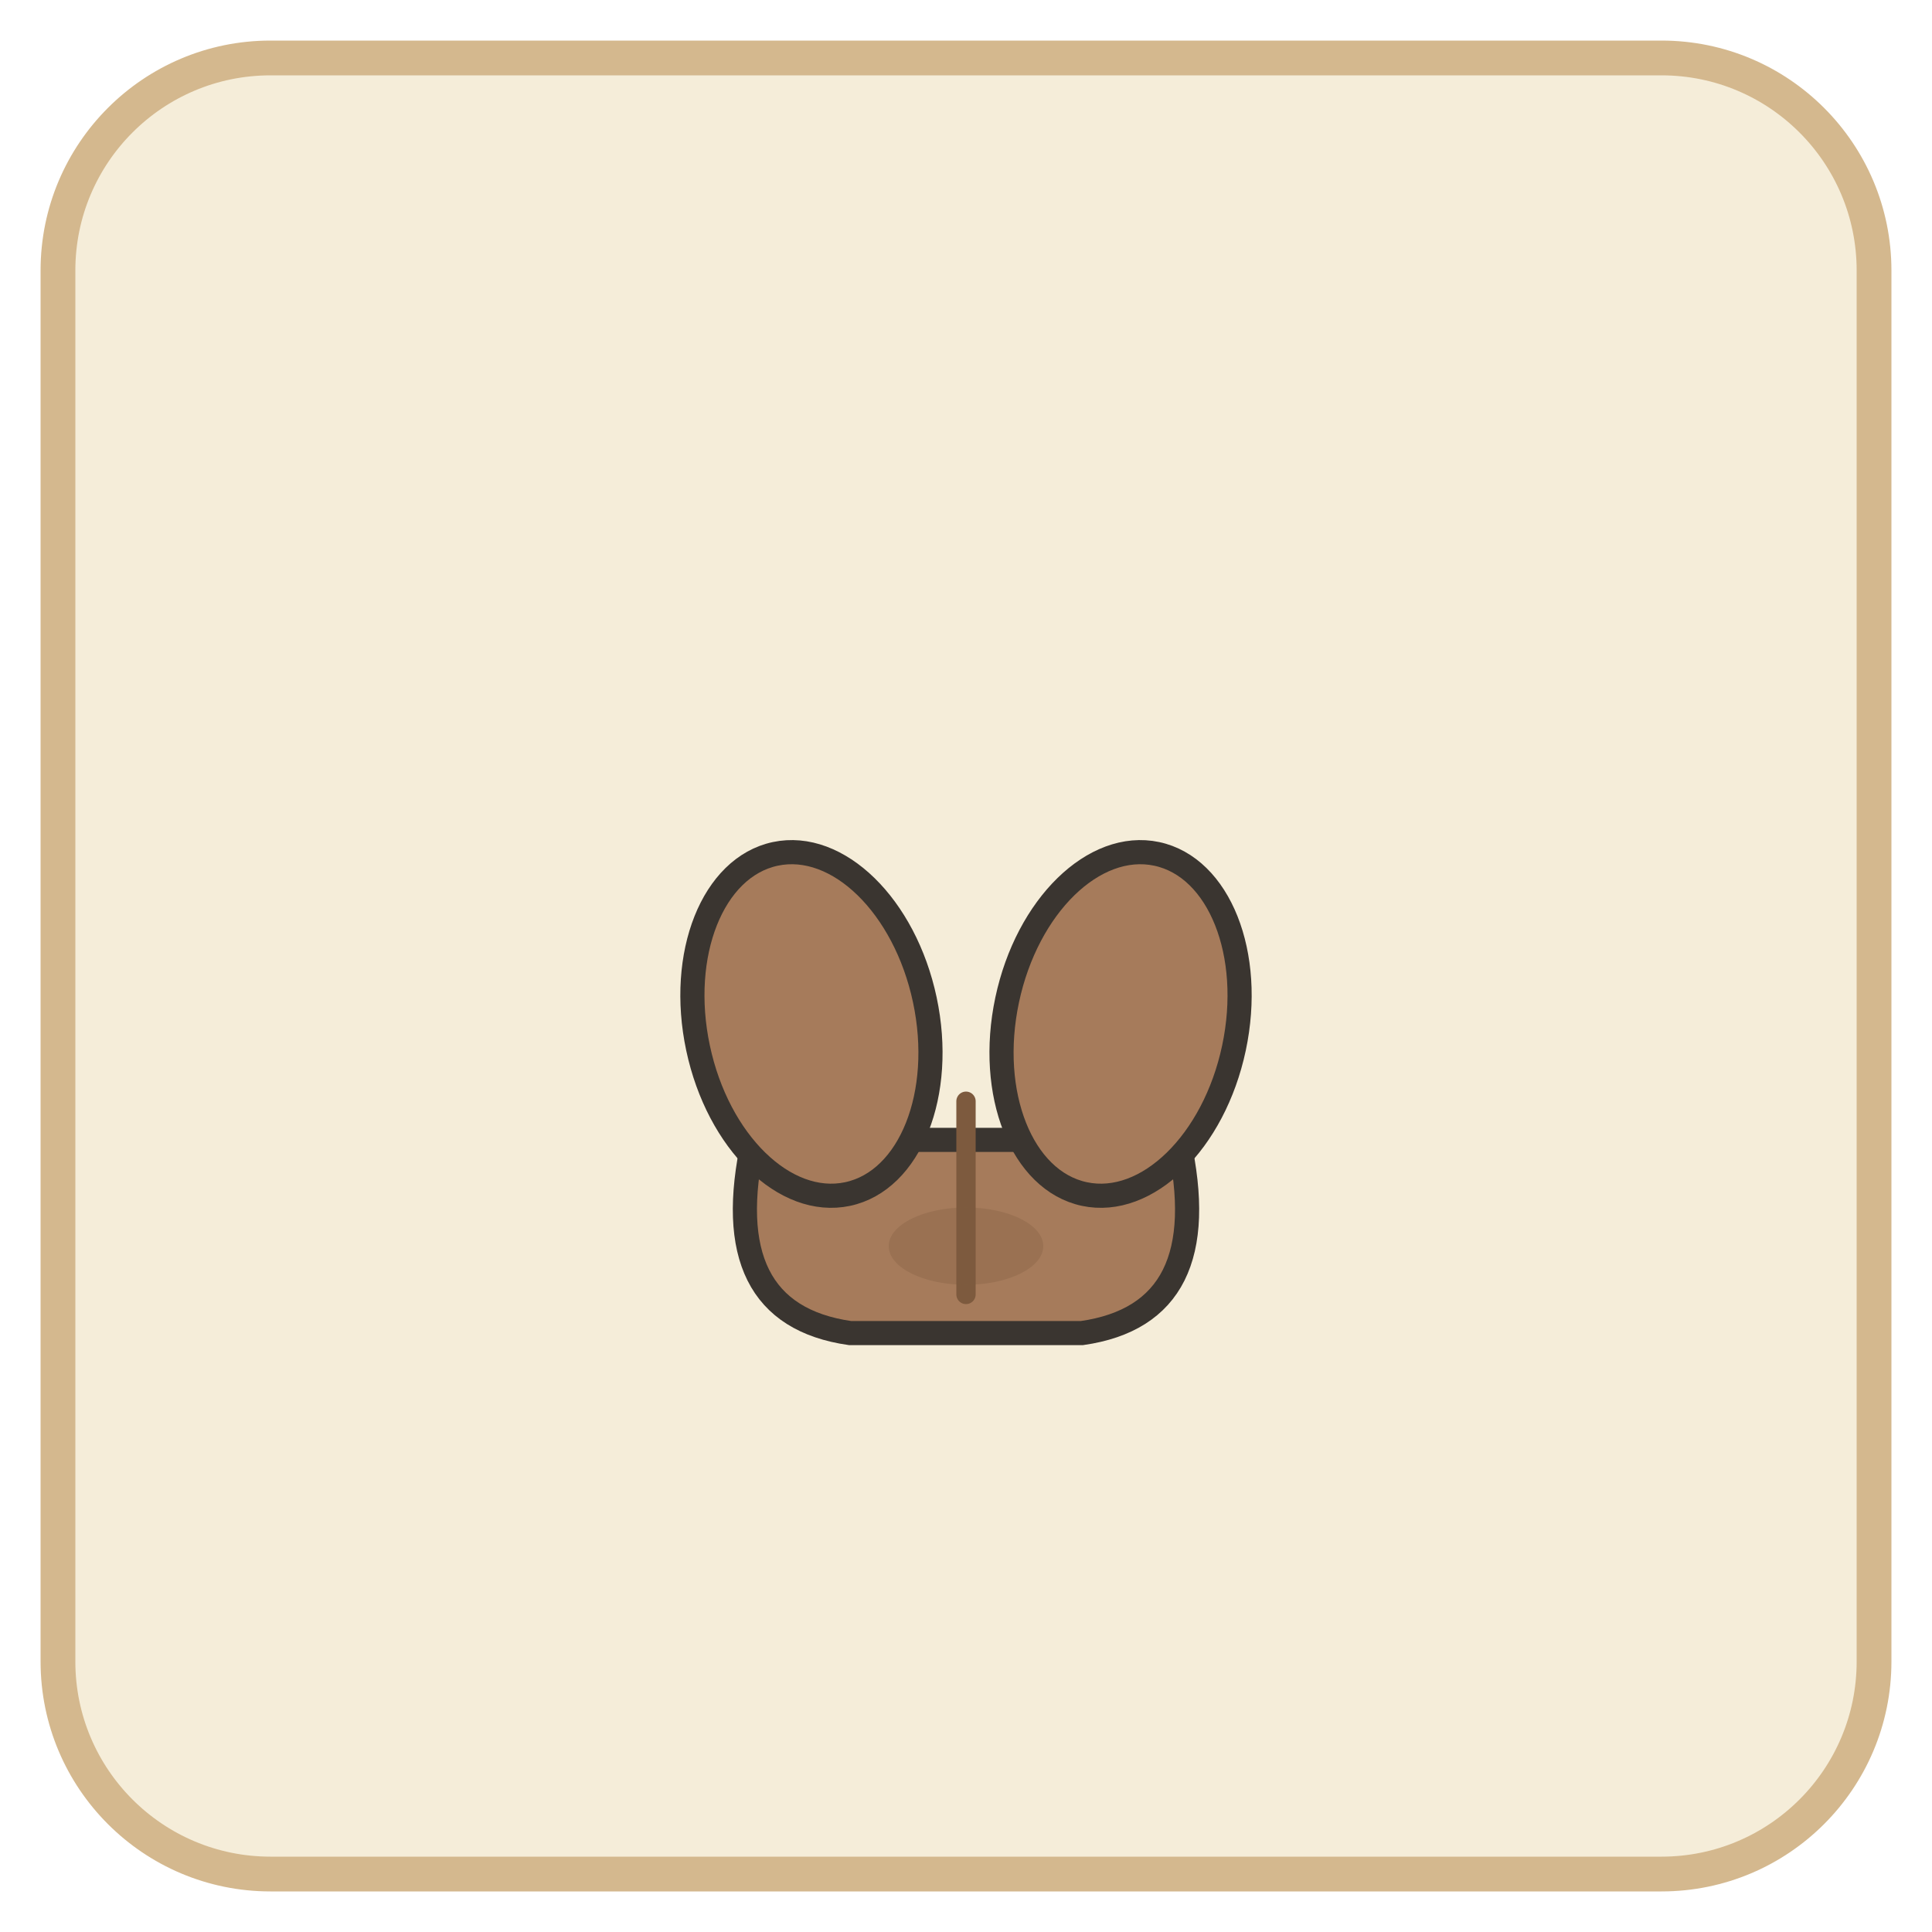
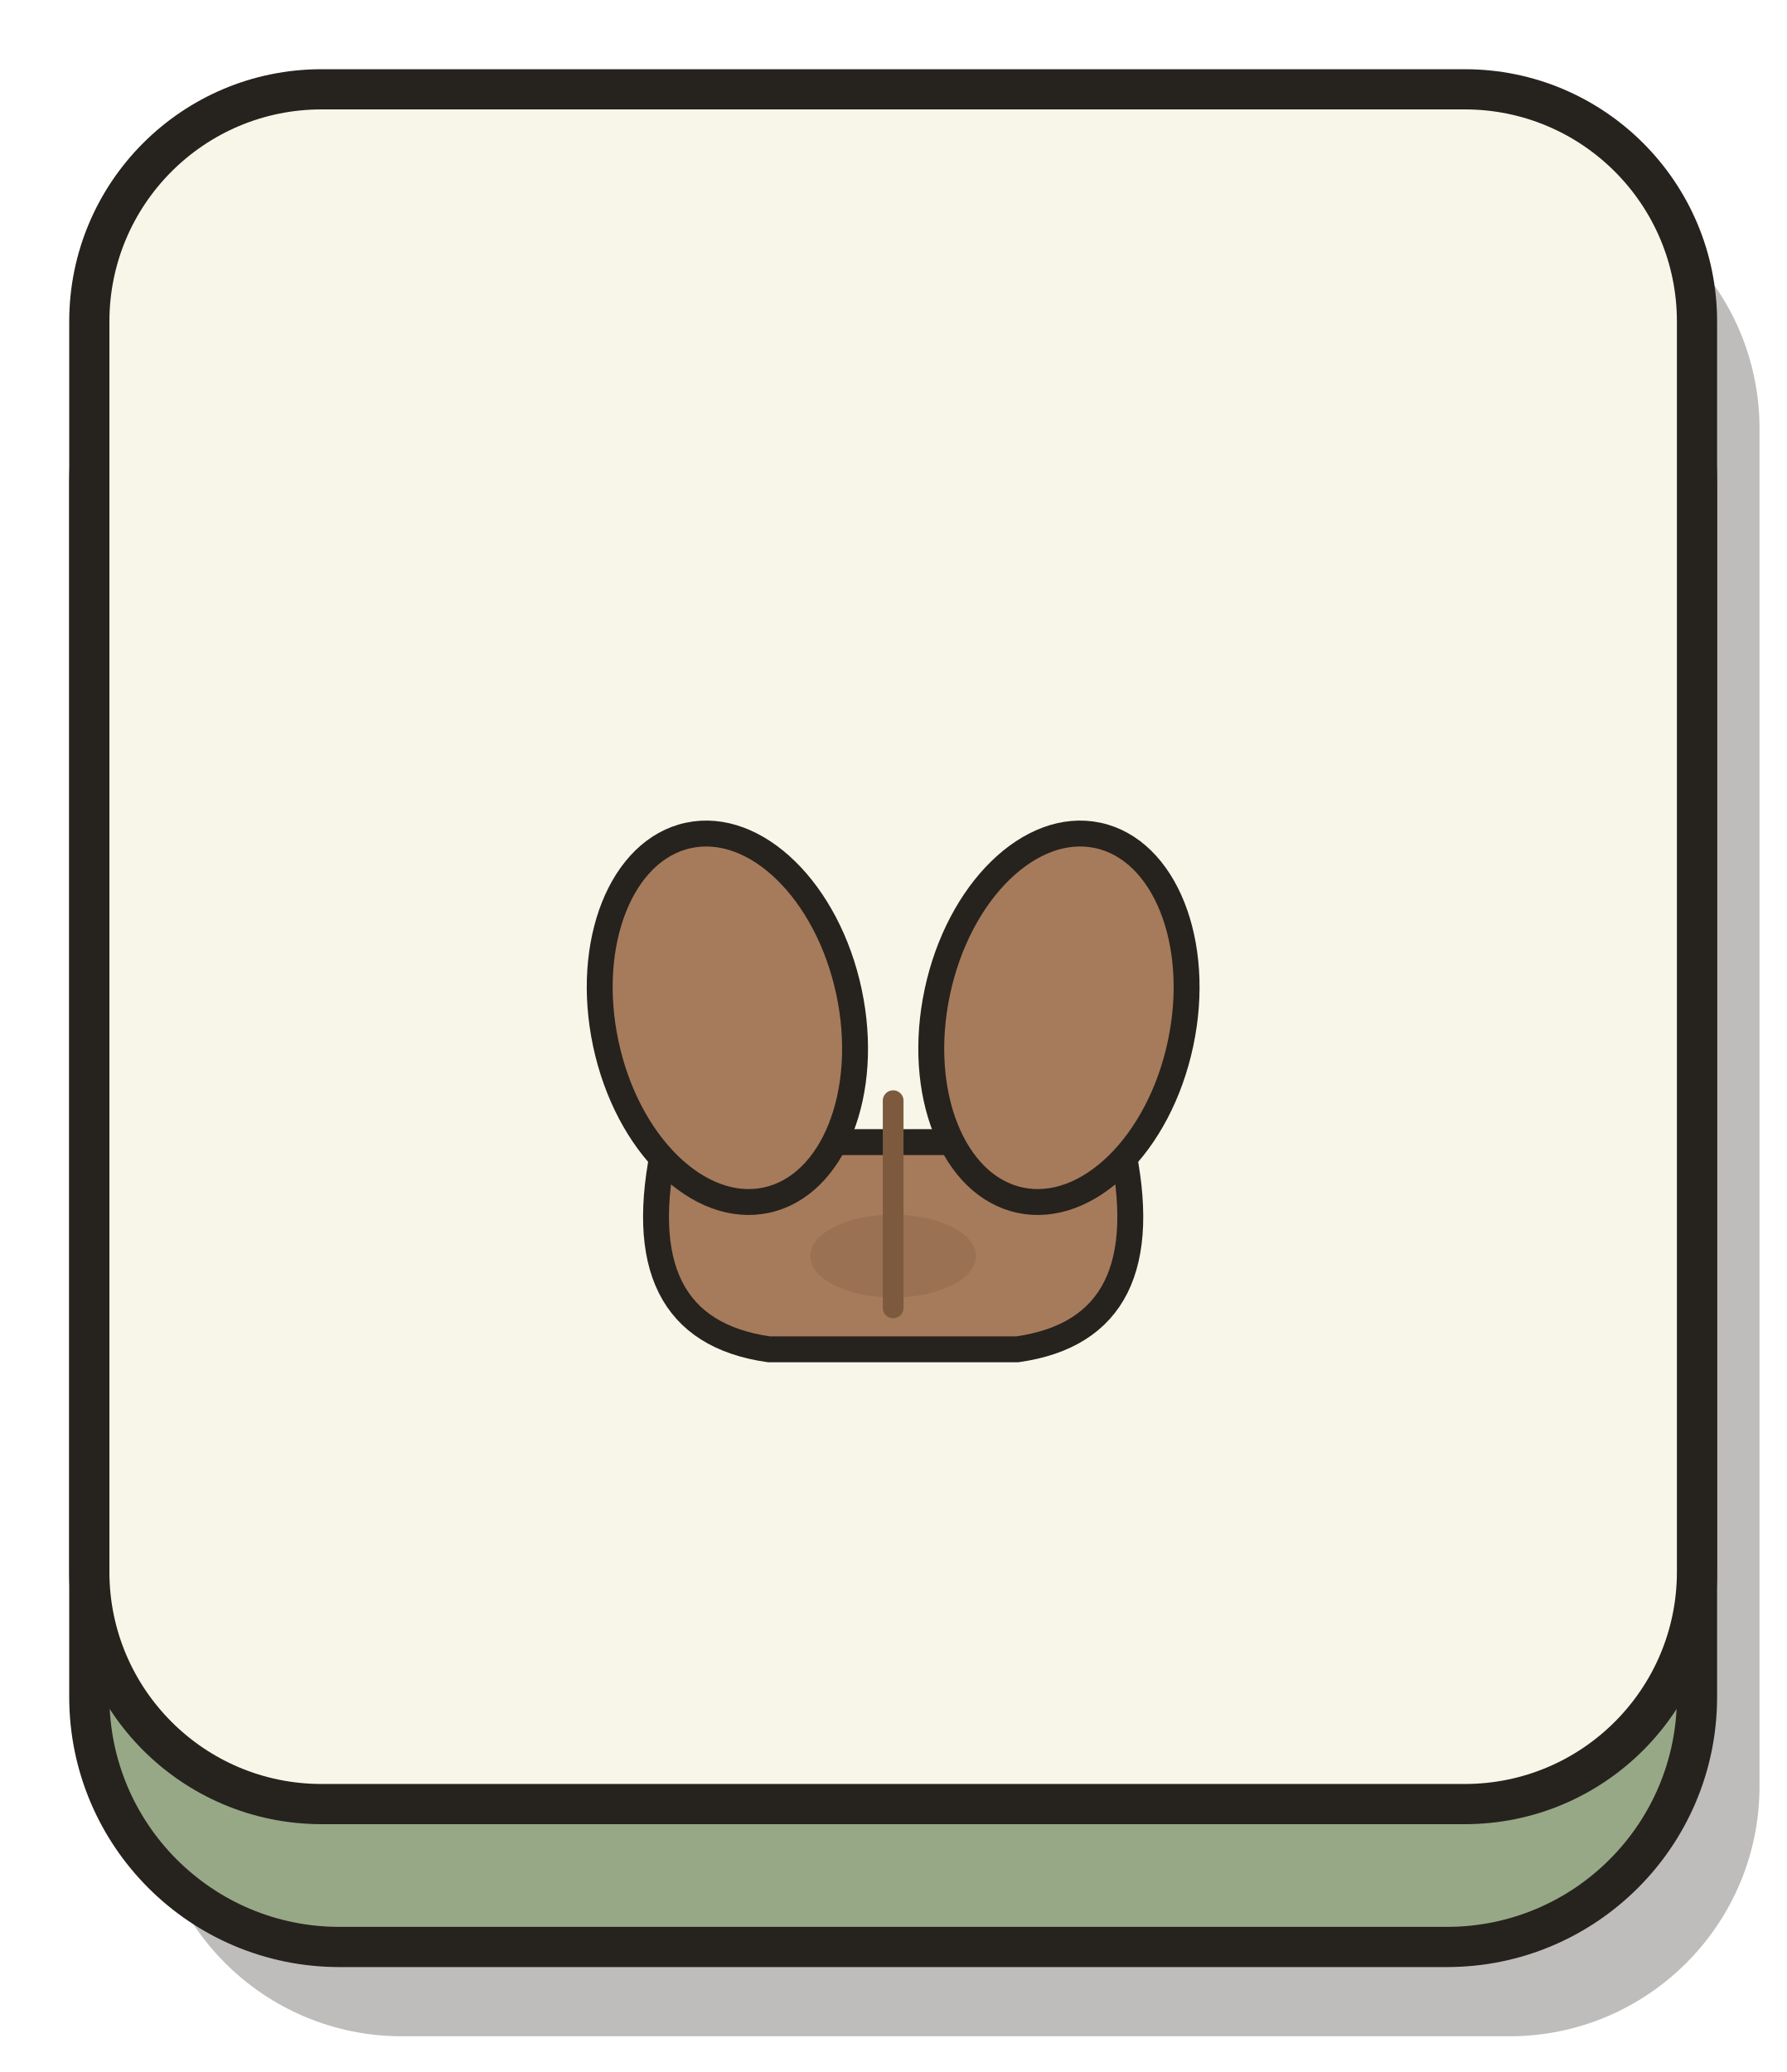
- <svg xmlns="http://www.w3.org/2000/svg" viewBox="0 0 200 200" width="200" height="200">
-   <rect x="6" y="6" width="188" height="188" rx="22" ry="22" fill="#F5EDD9" stroke="#D4B88E" stroke-width="3.6" />
-   <g transform="translate(0, 0)">
-     <path d="M78,118              Q74,136 88,138              L112,138              Q126,136 122,118              Z" fill="#A67B5B" stroke="#3A3530" stroke-width="2.5" />
-     <ellipse cx="84" cy="106" rx="12" ry="18" fill="#A67B5B" stroke="#3A3530" stroke-width="2.5" transform="rotate(-12,84,106)" />
-     <ellipse cx="116" cy="106" rx="12" ry="18" fill="#A67B5B" stroke="#3A3530" stroke-width="2.5" transform="rotate(12,116,106)" />
+ <svg xmlns="http://www.w3.org/2000/svg" viewBox="0 0 200 232" width="200" height="232">
+   <rect x="17" y="20" width="180" height="208" rx="28" ry="28" fill="#26221E" opacity="0.30" />
+   <rect x="10" y="26" width="180" height="192" rx="28" ry="28" fill="#97A886" stroke="#26221E" stroke-width="4.5" />
+   <rect x="10" y="10" width="180" height="192" rx="26" ry="26" fill="#F8F6E8" stroke="#26221E" stroke-width="4.5" />
+   <g transform="translate(100, 107) scale(1.16) translate(-100, -100)">
+     <path d="M78,118              Q74,136 88,138              L112,138              Q126,136 122,118              Z" fill="#A67B5B" stroke="#26221E" stroke-width="2.5" />
+     <ellipse cx="84" cy="106" rx="12" ry="18" fill="#A67B5B" stroke="#26221E" stroke-width="2.5" transform="rotate(-12,84,106)" />
+     <ellipse cx="116" cy="106" rx="12" ry="18" fill="#A67B5B" stroke="#26221E" stroke-width="2.5" transform="rotate(12,116,106)" />
    <line x1="100" y1="114" x2="100" y2="134" stroke="#7D5A3E" stroke-width="2" stroke-linecap="round" />
    <ellipse cx="100" cy="129" rx="8" ry="4" fill="#7D5A3E" opacity="0.3" />
  </g>
</svg>
